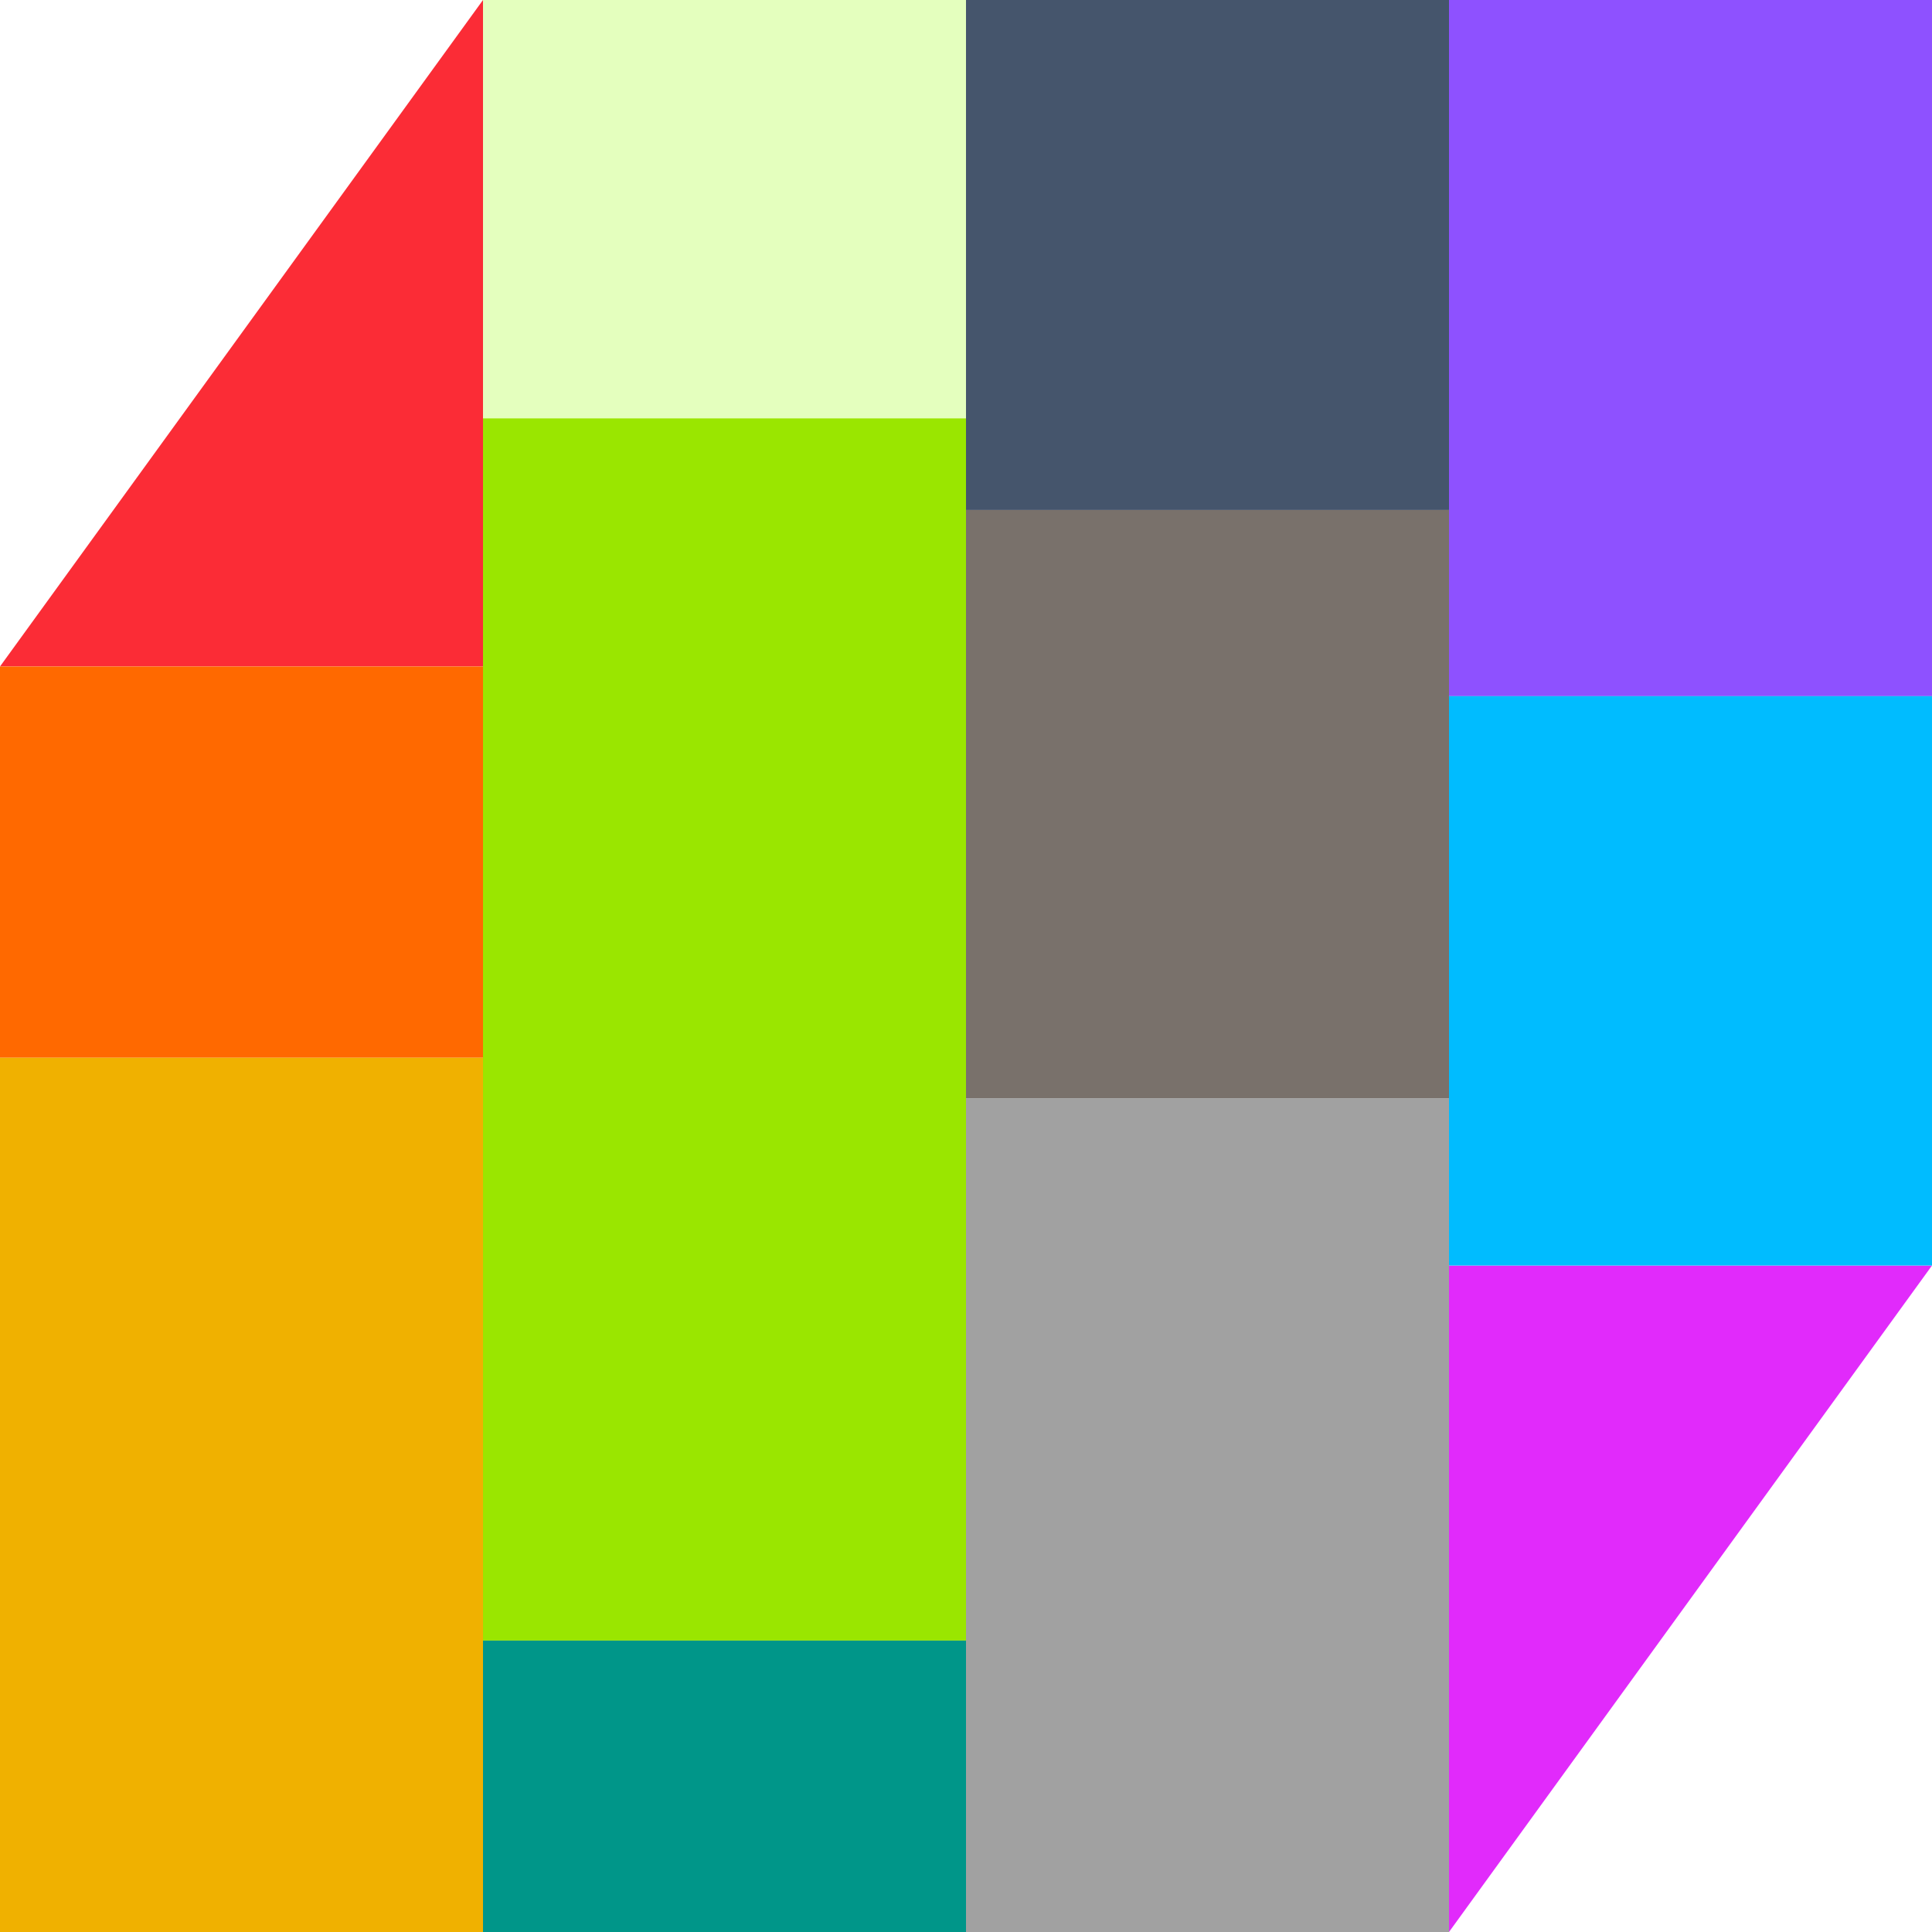
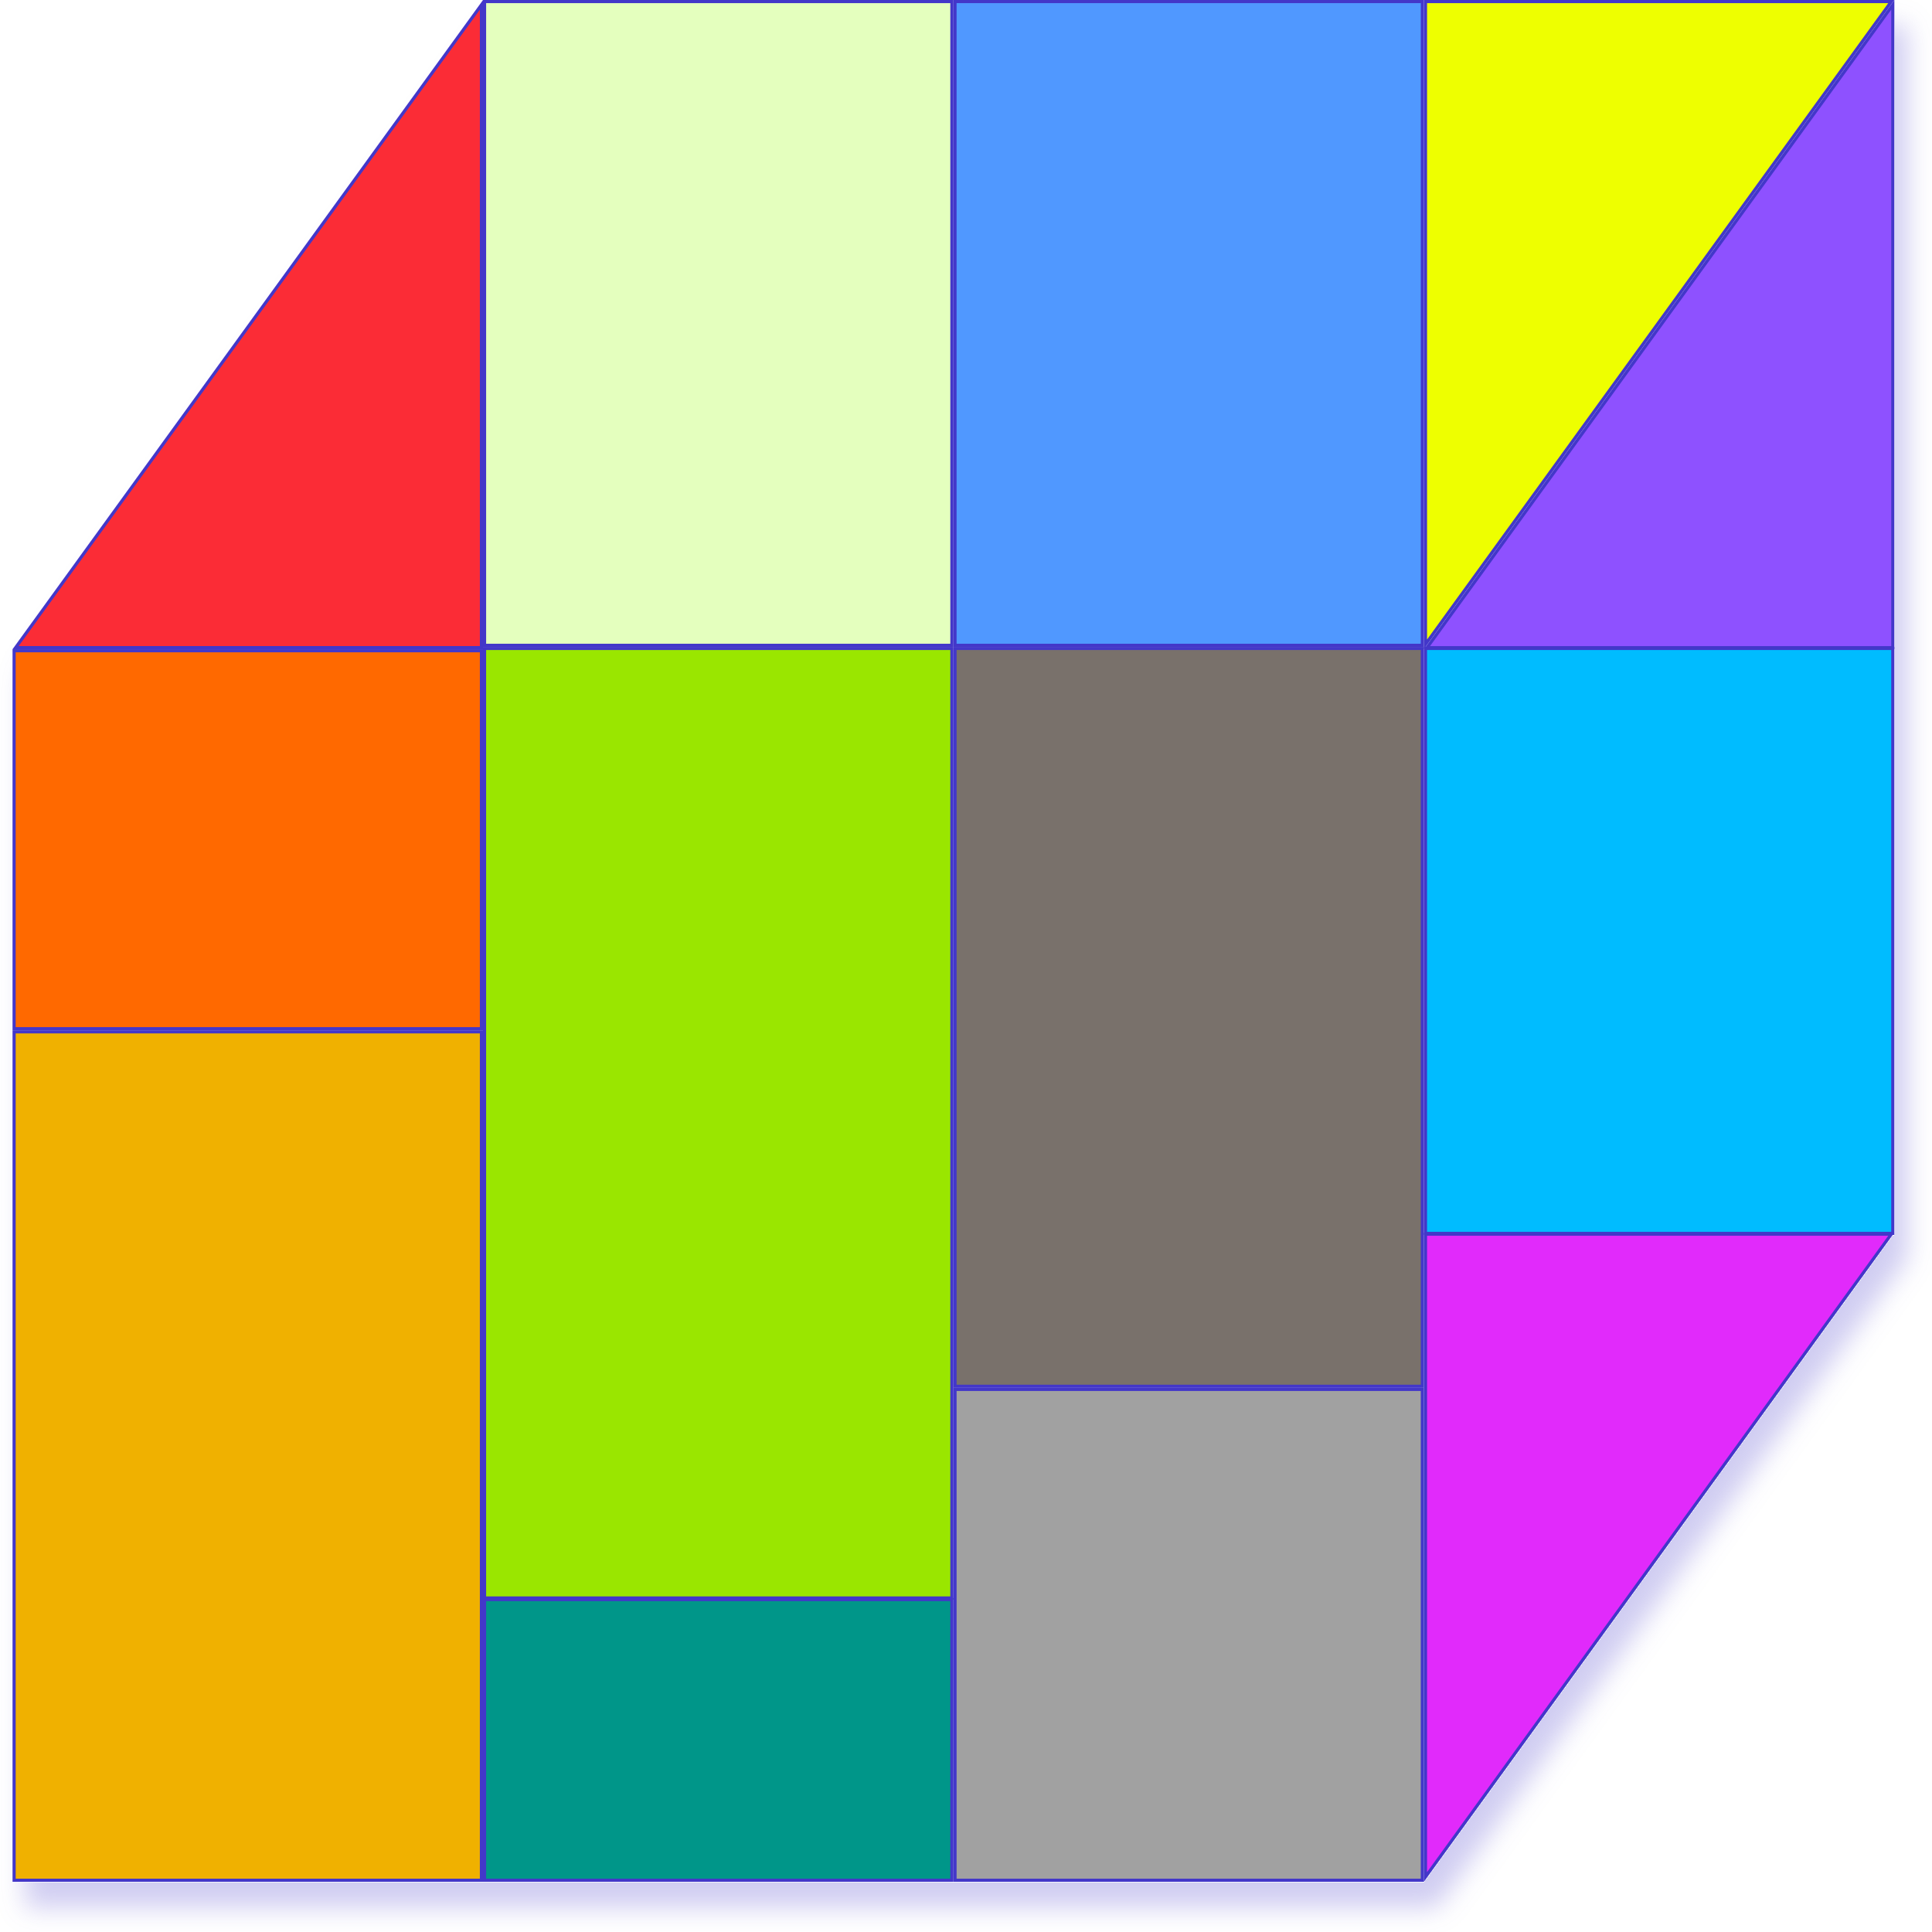
- <svg xmlns="http://www.w3.org/2000/svg" width="716" height="716" viewBox="0 0 716 716" fill="none">
-   <path d="M179 0V247H0L179 0Z" fill="#FB2C36" />
-   <rect x="179" y="155" width="179" height="453" fill="#9AE600" />
-   <path d="M179 0H358V155H179V0Z" fill="#E4FFBE" />
-   <path d="M179 608H358V716H179V608Z" fill="#009689" />
-   <path d="M537 469H716L537 716V469Z" fill="#E12AFB" />
-   <rect y="247" width="179" height="145" fill="#FF6900" />
-   <rect y="392" width="179" height="324" fill="#F0B100" />
-   <rect x="358" y="189" width="179" height="218" fill="#79716B" />
-   <rect x="358" y="407" width="179" height="309" fill="#A1A1A1" />
-   <rect x="537" y="0" width="179" height="258" fill="#8E51FF" />
-   <rect x="537" y="258" width="179" height="211" fill="#00BCFF" />
-   <rect x="358" y="0" width="179" height="189" fill="#45556C" />
+ <svg xmlns="http://www.w3.org/2000/svg" width="616" height="616" viewBox="0 0 616 616" fill="none">
+   <g filter="url(#filter0_d_25_2)">
+     <path d="M153.5 206.484H4.979L153.5 1.542V206.484Z" fill="#FB2C36" stroke="#4337C9" />
+     <rect x="154.5" y="206.75" width="149" height="302.749" fill="#9AE600" stroke="#4337C9" />
+     <path d="M303.5 0.5V205.75H154.5V0.5H303.5Z" fill="#E4FFBE" stroke="#4337C9" />
+     <path d="M303.5 509.997V599.5H154.5V509.997H303.5Z" fill="#009689" stroke="#4337C9" />
+     <path d="M603.021 393.517L454.5 598.456V393.517H603.021Z" fill="#E12AFB" stroke="#4337C9" />
+     <path d="M603.021 0.5L454.5 205.44V0.5H603.021Z" fill="#EEFF00" stroke="#4337C9" />
+     <rect x="4.5" y="207.483" width="149" height="120.508" fill="#FF6900" stroke="#4337C9" />
+     <rect x="4.5" y="328.991" width="149" height="270.508" fill="#F0B100" stroke="#4337C9" />
+     <rect x="304.5" y="206.75" width="149" height="235.25" fill="#79716B" stroke="#4337C9" />
+     <rect x="304.5" y="442.999" width="149" height="156.5" fill="#A1A1A1" stroke="#4337C9" />
+     <path d="M603.5 206.501H454.979L603.5 1.543V206.501Z" fill="#8E51FF" stroke="#4337C9" />
+     <rect x="454.5" y="206.75" width="149" height="186.5" fill="#00BCFF" stroke="#4337C9" />
+     <rect x="304.5" y="0.5" width="149" height="205.25" fill="#5098FF" stroke="#4337C9" />
+   </g>
+   <defs>
+     <filter id="filter0_d_25_2" x="0" y="6.10352e-05" width="616" height="616" filterUnits="userSpaceOnUse" color-interpolation-filters="sRGB">
+       <feFlood flood-opacity="0" result="BackgroundImageFix" />
+       <feColorMatrix in="SourceAlpha" type="matrix" values="0 0 0 0 0 0 0 0 0 0 0 0 0 0 0 0 0 0 127 0" result="hardAlpha" />
+       <feOffset dx="4" dy="8" />
+       <feGaussianBlur stdDeviation="4" />
+       <feComposite in2="hardAlpha" operator="out" />
+       <feColorMatrix type="matrix" values="0 0 0 0 0.263 0 0 0 0 0.216 0 0 0 0 0.788 0 0 0 0.25 0" />
+       <feBlend mode="normal" in2="BackgroundImageFix" result="effect1_dropShadow_25_2" />
+       <feBlend mode="normal" in="SourceGraphic" in2="effect1_dropShadow_25_2" result="shape" />
+     </filter>
+   </defs>
</svg>
